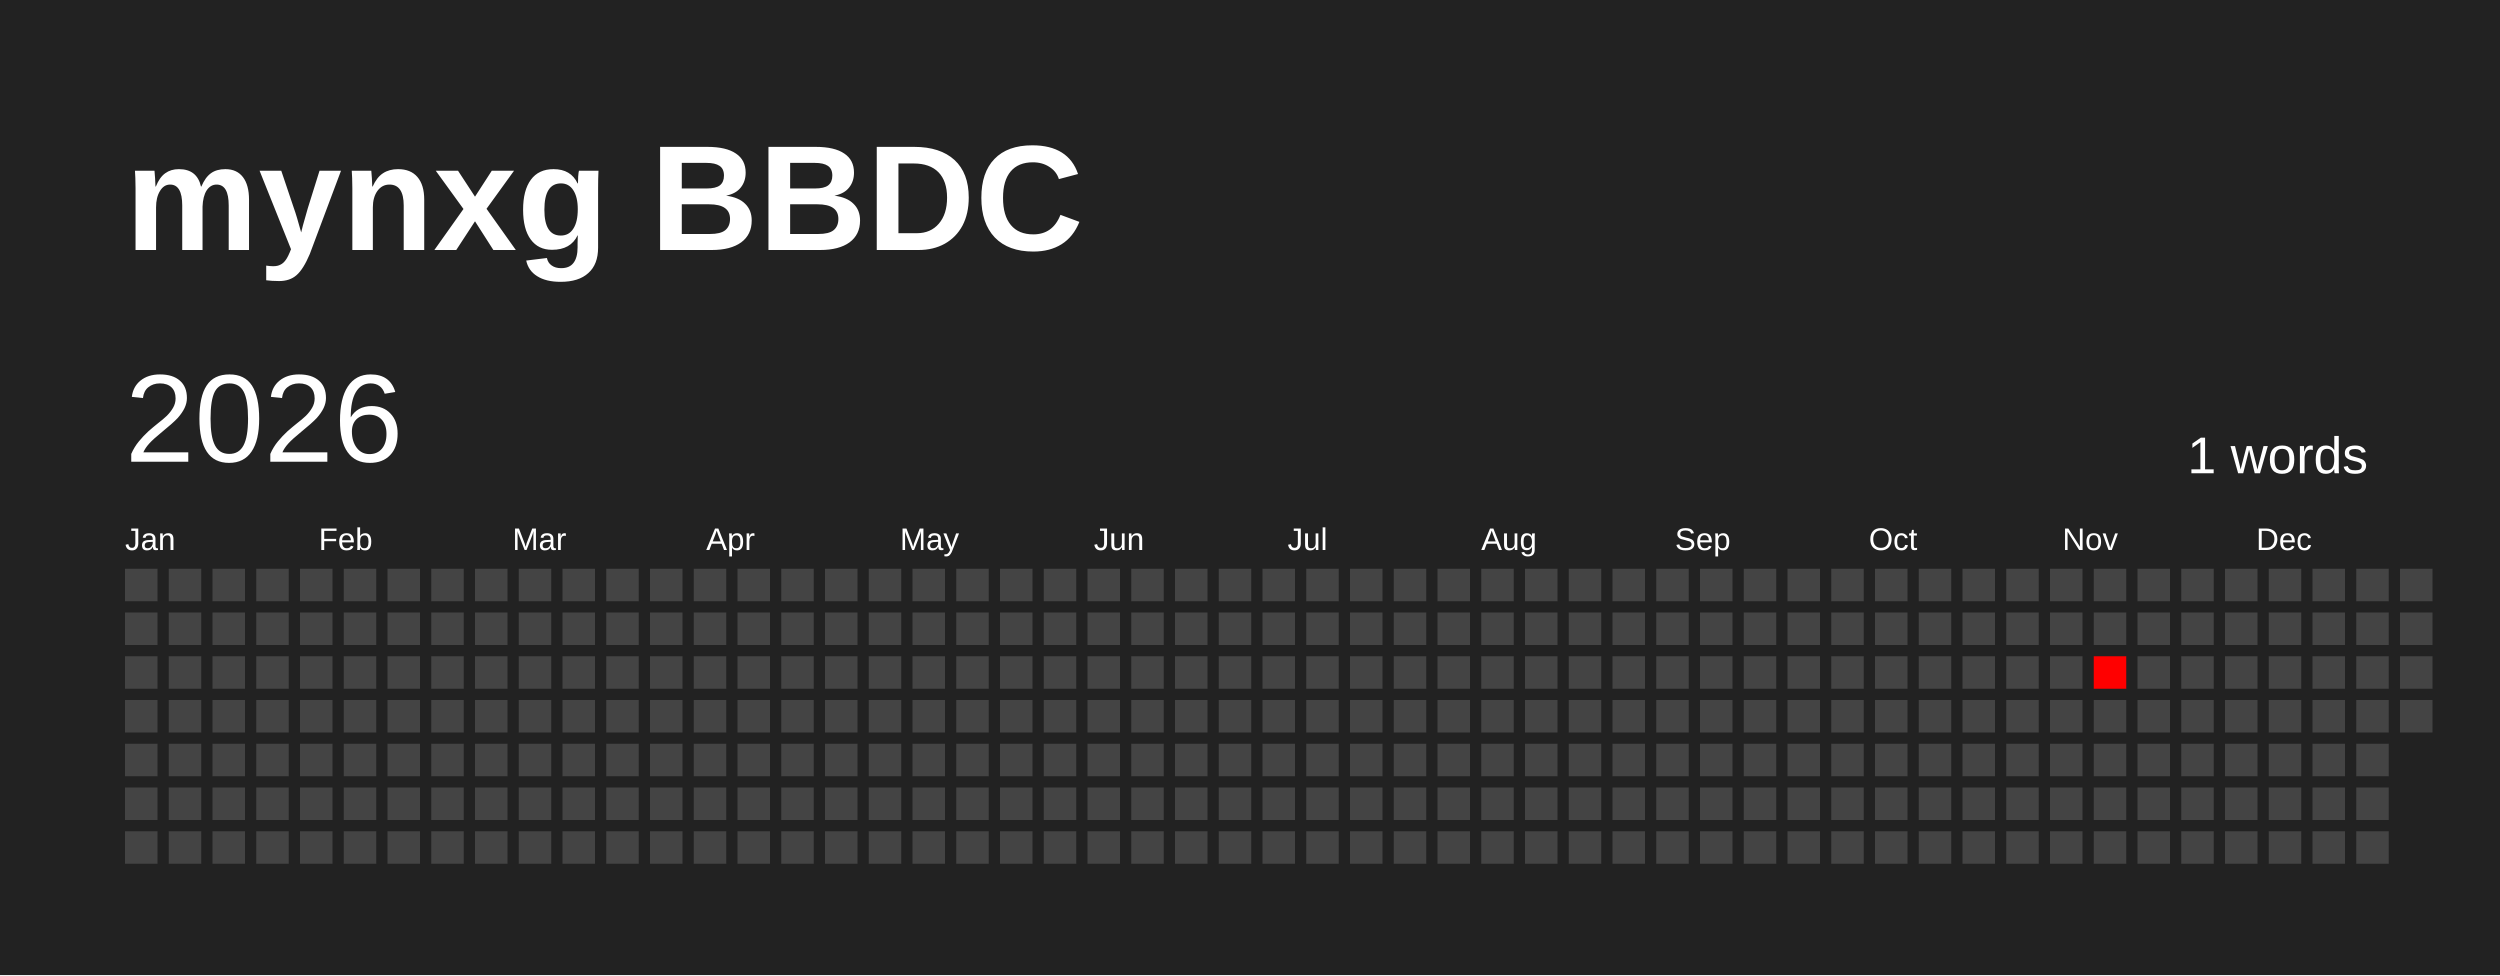
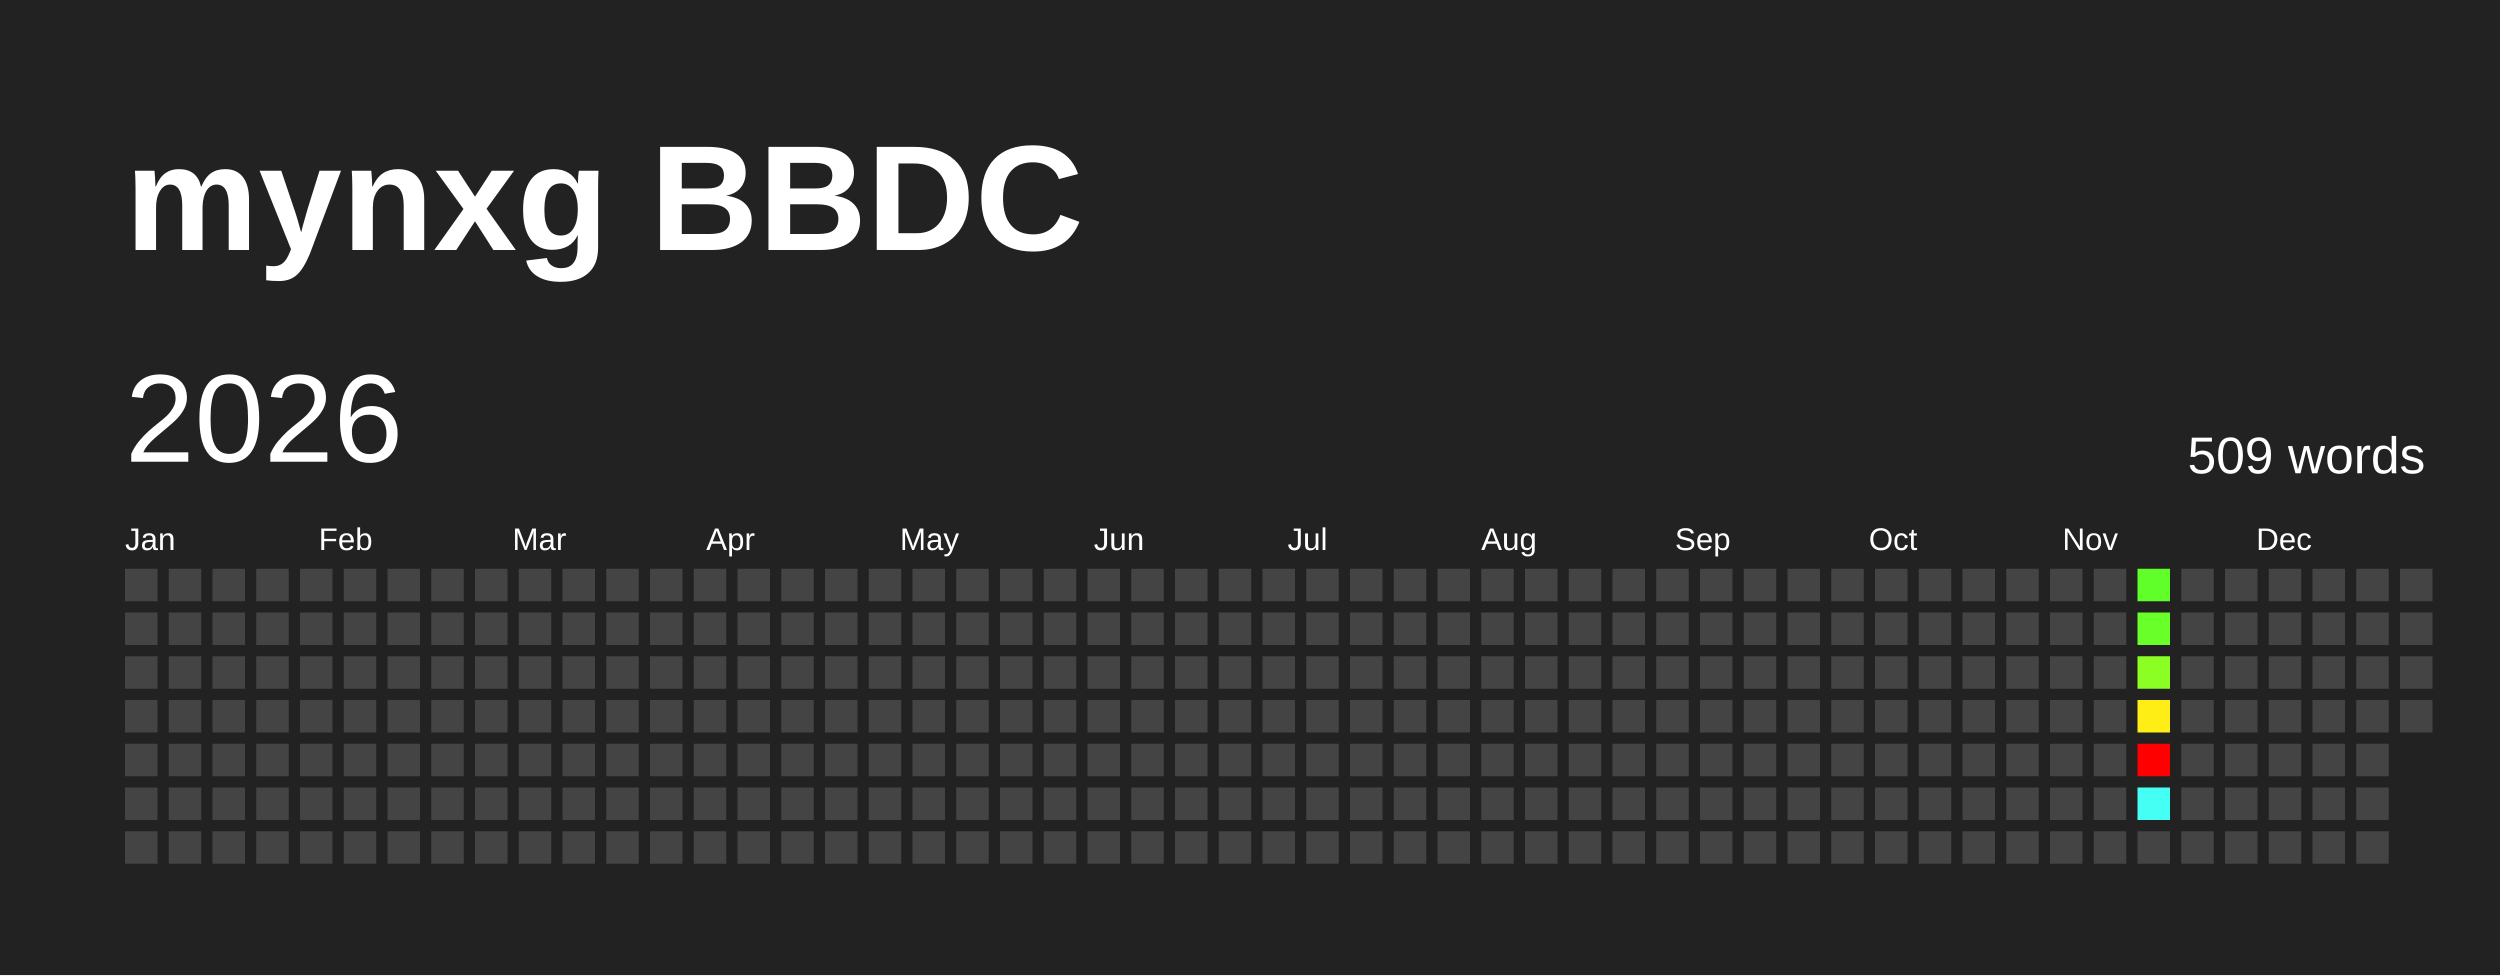
<svg xmlns="http://www.w3.org/2000/svg" baseProfile="full" height="78mm" version="1.1" viewBox="0,0,200,78" width="200mm">
  <defs />
  <rect fill="#222222" height="78" width="200" x="0" y="0" />
  <text fill="#FFFFFF" style="font-size:12px; font-family:Arial; font-weight:bold;" x="10" y="20">mynxg BBDC</text>
  <text dominant-baseline="hanging" fill="#FFFFFF" style="font-size:10.0px; font-family:Arial;" x="10" y="30">2026</text>
-   <text dominant-baseline="hanging" fill="#FFFFFF" style="font-size:4.125px; font-family:Arial;" x="175" y="35">1 words</text>
+   <text dominant-baseline="hanging" fill="#FFFFFF" style="font-size:4.125px; font-family:Arial;" x="175" y="35">509 words</text>
  <text fill="#FFFFFF" style="font-size:2.5px; font-family:Arial" x="10.0" y="44">Jan</text>
  <text fill="#FFFFFF" style="font-size:2.5px; font-family:Arial" x="25.5" y="44">Feb</text>
  <text fill="#FFFFFF" style="font-size:2.5px; font-family:Arial" x="41.0" y="44">Mar</text>
  <text fill="#FFFFFF" style="font-size:2.5px; font-family:Arial" x="56.5" y="44">Apr</text>
  <text fill="#FFFFFF" style="font-size:2.5px; font-family:Arial" x="72.0" y="44">May</text>
  <text fill="#FFFFFF" style="font-size:2.5px; font-family:Arial" x="87.5" y="44">Jun</text>
  <text fill="#FFFFFF" style="font-size:2.5px; font-family:Arial" x="103.0" y="44">Jul</text>
  <text fill="#FFFFFF" style="font-size:2.5px; font-family:Arial" x="118.5" y="44">Aug</text>
  <text fill="#FFFFFF" style="font-size:2.5px; font-family:Arial" x="134.0" y="44">Sep</text>
  <text fill="#FFFFFF" style="font-size:2.5px; font-family:Arial" x="149.5" y="44">Oct</text>
  <text fill="#FFFFFF" style="font-size:2.5px; font-family:Arial" x="165.0" y="44">Nov</text>
  <text fill="#FFFFFF" style="font-size:2.5px; font-family:Arial" x="180.5" y="44">Dec</text>
  <rect fill="#444444" height="2.6" width="2.6" x="10.0" y="45.5" />
  <rect fill="#444444" height="2.6" width="2.6" x="10.0" y="49.0" />
  <rect fill="#444444" height="2.6" width="2.6" x="10.0" y="52.5" />
  <rect fill="#444444" height="2.6" width="2.6" x="10.0" y="56.0" />
  <rect fill="#444444" height="2.6" width="2.6" x="10.0" y="59.5" />
  <rect fill="#444444" height="2.6" width="2.6" x="10.0" y="63.0" />
  <rect fill="#444444" height="2.6" width="2.6" x="10.0" y="66.5" />
  <rect fill="#444444" height="2.6" width="2.6" x="13.5" y="45.5" />
  <rect fill="#444444" height="2.6" width="2.6" x="13.5" y="49.0" />
  <rect fill="#444444" height="2.6" width="2.6" x="13.5" y="52.5" />
  <rect fill="#444444" height="2.6" width="2.6" x="13.5" y="56.0" />
  <rect fill="#444444" height="2.6" width="2.6" x="13.5" y="59.5" />
  <rect fill="#444444" height="2.6" width="2.6" x="13.5" y="63.0" />
  <rect fill="#444444" height="2.6" width="2.6" x="13.5" y="66.5" />
  <rect fill="#444444" height="2.6" width="2.6" x="17.0" y="45.5" />
  <rect fill="#444444" height="2.6" width="2.6" x="17.0" y="49.0" />
  <rect fill="#444444" height="2.6" width="2.6" x="17.0" y="52.5" />
  <rect fill="#444444" height="2.6" width="2.6" x="17.0" y="56.0" />
  <rect fill="#444444" height="2.6" width="2.6" x="17.0" y="59.5" />
  <rect fill="#444444" height="2.6" width="2.6" x="17.0" y="63.0" />
  <rect fill="#444444" height="2.6" width="2.6" x="17.0" y="66.5" />
  <rect fill="#444444" height="2.6" width="2.6" x="20.5" y="45.5" />
  <rect fill="#444444" height="2.6" width="2.6" x="20.5" y="49.0" />
  <rect fill="#444444" height="2.6" width="2.6" x="20.5" y="52.5" />
  <rect fill="#444444" height="2.6" width="2.6" x="20.5" y="56.0" />
  <rect fill="#444444" height="2.6" width="2.6" x="20.5" y="59.5" />
  <rect fill="#444444" height="2.6" width="2.6" x="20.5" y="63.0" />
  <rect fill="#444444" height="2.6" width="2.6" x="20.5" y="66.5" />
  <rect fill="#444444" height="2.6" width="2.6" x="24.0" y="45.5" />
  <rect fill="#444444" height="2.6" width="2.6" x="24.0" y="49.0" />
  <rect fill="#444444" height="2.6" width="2.6" x="24.0" y="52.5" />
  <rect fill="#444444" height="2.6" width="2.6" x="24.0" y="56.0" />
  <rect fill="#444444" height="2.6" width="2.6" x="24.0" y="59.5" />
  <rect fill="#444444" height="2.6" width="2.6" x="24.0" y="63.0" />
  <rect fill="#444444" height="2.6" width="2.6" x="24.0" y="66.5" />
  <rect fill="#444444" height="2.6" width="2.6" x="27.5" y="45.5" />
  <rect fill="#444444" height="2.6" width="2.6" x="27.5" y="49.0" />
  <rect fill="#444444" height="2.6" width="2.6" x="27.5" y="52.5" />
  <rect fill="#444444" height="2.6" width="2.6" x="27.5" y="56.0" />
  <rect fill="#444444" height="2.6" width="2.6" x="27.5" y="59.5" />
  <rect fill="#444444" height="2.6" width="2.6" x="27.5" y="63.0" />
  <rect fill="#444444" height="2.6" width="2.6" x="27.5" y="66.5" />
  <rect fill="#444444" height="2.6" width="2.6" x="31.0" y="45.5" />
  <rect fill="#444444" height="2.6" width="2.6" x="31.0" y="49.0" />
  <rect fill="#444444" height="2.6" width="2.6" x="31.0" y="52.5" />
  <rect fill="#444444" height="2.6" width="2.6" x="31.0" y="56.0" />
  <rect fill="#444444" height="2.6" width="2.6" x="31.0" y="59.5" />
  <rect fill="#444444" height="2.6" width="2.6" x="31.0" y="63.0" />
  <rect fill="#444444" height="2.6" width="2.6" x="31.0" y="66.5" />
  <rect fill="#444444" height="2.6" width="2.6" x="34.5" y="45.5" />
  <rect fill="#444444" height="2.6" width="2.6" x="34.5" y="49.0" />
  <rect fill="#444444" height="2.6" width="2.6" x="34.5" y="52.5" />
  <rect fill="#444444" height="2.6" width="2.6" x="34.5" y="56.0" />
  <rect fill="#444444" height="2.6" width="2.6" x="34.5" y="59.5" />
  <rect fill="#444444" height="2.6" width="2.6" x="34.5" y="63.0" />
  <rect fill="#444444" height="2.6" width="2.6" x="34.5" y="66.5" />
  <rect fill="#444444" height="2.6" width="2.6" x="38.0" y="45.5" />
  <rect fill="#444444" height="2.6" width="2.6" x="38.0" y="49.0" />
  <rect fill="#444444" height="2.6" width="2.6" x="38.0" y="52.5" />
  <rect fill="#444444" height="2.6" width="2.6" x="38.0" y="56.0" />
  <rect fill="#444444" height="2.6" width="2.6" x="38.0" y="59.5" />
  <rect fill="#444444" height="2.6" width="2.6" x="38.0" y="63.0" />
  <rect fill="#444444" height="2.6" width="2.6" x="38.0" y="66.5" />
  <rect fill="#444444" height="2.6" width="2.6" x="41.5" y="45.5" />
  <rect fill="#444444" height="2.6" width="2.6" x="41.5" y="49.0" />
  <rect fill="#444444" height="2.6" width="2.6" x="41.5" y="52.5" />
  <rect fill="#444444" height="2.6" width="2.6" x="41.5" y="56.0" />
  <rect fill="#444444" height="2.6" width="2.6" x="41.5" y="59.5" />
  <rect fill="#444444" height="2.6" width="2.6" x="41.5" y="63.0" />
  <rect fill="#444444" height="2.6" width="2.6" x="41.5" y="66.5" />
  <rect fill="#444444" height="2.6" width="2.6" x="45.0" y="45.5" />
  <rect fill="#444444" height="2.6" width="2.6" x="45.0" y="49.0" />
  <rect fill="#444444" height="2.6" width="2.6" x="45.0" y="52.5" />
  <rect fill="#444444" height="2.6" width="2.6" x="45.0" y="56.0" />
  <rect fill="#444444" height="2.6" width="2.6" x="45.0" y="59.5" />
  <rect fill="#444444" height="2.6" width="2.6" x="45.0" y="63.0" />
  <rect fill="#444444" height="2.6" width="2.6" x="45.0" y="66.5" />
  <rect fill="#444444" height="2.6" width="2.6" x="48.5" y="45.5" />
  <rect fill="#444444" height="2.6" width="2.6" x="48.5" y="49.0" />
  <rect fill="#444444" height="2.6" width="2.6" x="48.5" y="52.5" />
  <rect fill="#444444" height="2.6" width="2.6" x="48.5" y="56.0" />
  <rect fill="#444444" height="2.6" width="2.6" x="48.5" y="59.5" />
  <rect fill="#444444" height="2.6" width="2.6" x="48.5" y="63.0" />
  <rect fill="#444444" height="2.6" width="2.6" x="48.5" y="66.5" />
  <rect fill="#444444" height="2.6" width="2.6" x="52.0" y="45.5" />
  <rect fill="#444444" height="2.6" width="2.6" x="52.0" y="49.0" />
  <rect fill="#444444" height="2.6" width="2.6" x="52.0" y="52.5" />
  <rect fill="#444444" height="2.6" width="2.6" x="52.0" y="56.0" />
  <rect fill="#444444" height="2.6" width="2.6" x="52.0" y="59.5" />
  <rect fill="#444444" height="2.6" width="2.6" x="52.0" y="63.0" />
  <rect fill="#444444" height="2.6" width="2.6" x="52.0" y="66.5" />
  <rect fill="#444444" height="2.6" width="2.6" x="55.5" y="45.5" />
  <rect fill="#444444" height="2.6" width="2.6" x="55.5" y="49.0" />
  <rect fill="#444444" height="2.6" width="2.6" x="55.5" y="52.5" />
  <rect fill="#444444" height="2.6" width="2.6" x="55.5" y="56.0" />
  <rect fill="#444444" height="2.6" width="2.6" x="55.5" y="59.5" />
  <rect fill="#444444" height="2.6" width="2.6" x="55.5" y="63.0" />
  <rect fill="#444444" height="2.6" width="2.6" x="55.5" y="66.5" />
  <rect fill="#444444" height="2.6" width="2.6" x="59.0" y="45.5" />
  <rect fill="#444444" height="2.6" width="2.6" x="59.0" y="49.0" />
  <rect fill="#444444" height="2.6" width="2.6" x="59.0" y="52.5" />
  <rect fill="#444444" height="2.6" width="2.6" x="59.0" y="56.0" />
  <rect fill="#444444" height="2.6" width="2.6" x="59.0" y="59.5" />
  <rect fill="#444444" height="2.6" width="2.6" x="59.0" y="63.0" />
  <rect fill="#444444" height="2.6" width="2.6" x="59.0" y="66.5" />
  <rect fill="#444444" height="2.6" width="2.6" x="62.5" y="45.5" />
  <rect fill="#444444" height="2.6" width="2.6" x="62.5" y="49.0" />
  <rect fill="#444444" height="2.6" width="2.6" x="62.5" y="52.5" />
  <rect fill="#444444" height="2.6" width="2.6" x="62.5" y="56.0" />
  <rect fill="#444444" height="2.6" width="2.6" x="62.5" y="59.5" />
  <rect fill="#444444" height="2.6" width="2.6" x="62.5" y="63.0" />
  <rect fill="#444444" height="2.6" width="2.6" x="62.5" y="66.5" />
  <rect fill="#444444" height="2.6" width="2.6" x="66.0" y="45.5" />
  <rect fill="#444444" height="2.6" width="2.6" x="66.0" y="49.0" />
  <rect fill="#444444" height="2.6" width="2.6" x="66.0" y="52.5" />
  <rect fill="#444444" height="2.6" width="2.6" x="66.0" y="56.0" />
  <rect fill="#444444" height="2.6" width="2.6" x="66.0" y="59.5" />
  <rect fill="#444444" height="2.6" width="2.6" x="66.0" y="63.0" />
  <rect fill="#444444" height="2.6" width="2.6" x="66.0" y="66.5" />
  <rect fill="#444444" height="2.6" width="2.6" x="69.5" y="45.5" />
  <rect fill="#444444" height="2.6" width="2.6" x="69.5" y="49.0" />
  <rect fill="#444444" height="2.6" width="2.6" x="69.5" y="52.5" />
  <rect fill="#444444" height="2.6" width="2.6" x="69.5" y="56.0" />
  <rect fill="#444444" height="2.6" width="2.6" x="69.5" y="59.5" />
  <rect fill="#444444" height="2.6" width="2.6" x="69.5" y="63.0" />
  <rect fill="#444444" height="2.6" width="2.6" x="69.5" y="66.5" />
  <rect fill="#444444" height="2.6" width="2.6" x="73.0" y="45.5" />
  <rect fill="#444444" height="2.6" width="2.6" x="73.0" y="49.0" />
  <rect fill="#444444" height="2.6" width="2.6" x="73.0" y="52.5" />
  <rect fill="#444444" height="2.6" width="2.6" x="73.0" y="56.0" />
  <rect fill="#444444" height="2.6" width="2.6" x="73.0" y="59.5" />
  <rect fill="#444444" height="2.6" width="2.6" x="73.0" y="63.0" />
  <rect fill="#444444" height="2.6" width="2.6" x="73.0" y="66.5" />
  <rect fill="#444444" height="2.6" width="2.6" x="76.5" y="45.5" />
  <rect fill="#444444" height="2.6" width="2.6" x="76.5" y="49.0" />
  <rect fill="#444444" height="2.6" width="2.6" x="76.5" y="52.5" />
  <rect fill="#444444" height="2.6" width="2.6" x="76.5" y="56.0" />
  <rect fill="#444444" height="2.6" width="2.6" x="76.5" y="59.5" />
  <rect fill="#444444" height="2.6" width="2.6" x="76.5" y="63.0" />
  <rect fill="#444444" height="2.6" width="2.6" x="76.5" y="66.5" />
  <rect fill="#444444" height="2.6" width="2.6" x="80.0" y="45.5" />
  <rect fill="#444444" height="2.6" width="2.6" x="80.0" y="49.0" />
  <rect fill="#444444" height="2.6" width="2.6" x="80.0" y="52.5" />
  <rect fill="#444444" height="2.6" width="2.6" x="80.0" y="56.0" />
  <rect fill="#444444" height="2.6" width="2.6" x="80.0" y="59.5" />
  <rect fill="#444444" height="2.6" width="2.6" x="80.0" y="63.0" />
  <rect fill="#444444" height="2.6" width="2.6" x="80.0" y="66.5" />
  <rect fill="#444444" height="2.6" width="2.6" x="83.5" y="45.5" />
  <rect fill="#444444" height="2.6" width="2.6" x="83.5" y="49.0" />
  <rect fill="#444444" height="2.6" width="2.6" x="83.5" y="52.5" />
  <rect fill="#444444" height="2.6" width="2.6" x="83.5" y="56.0" />
  <rect fill="#444444" height="2.6" width="2.6" x="83.5" y="59.5" />
  <rect fill="#444444" height="2.6" width="2.6" x="83.5" y="63.0" />
  <rect fill="#444444" height="2.6" width="2.6" x="83.5" y="66.5" />
  <rect fill="#444444" height="2.6" width="2.6" x="87.0" y="45.5" />
  <rect fill="#444444" height="2.6" width="2.6" x="87.0" y="49.0" />
  <rect fill="#444444" height="2.6" width="2.6" x="87.0" y="52.5" />
  <rect fill="#444444" height="2.6" width="2.6" x="87.0" y="56.0" />
  <rect fill="#444444" height="2.6" width="2.6" x="87.0" y="59.5" />
  <rect fill="#444444" height="2.6" width="2.6" x="87.0" y="63.0" />
  <rect fill="#444444" height="2.6" width="2.6" x="87.0" y="66.5" />
  <rect fill="#444444" height="2.6" width="2.6" x="90.5" y="45.5" />
  <rect fill="#444444" height="2.6" width="2.6" x="90.5" y="49.0" />
  <rect fill="#444444" height="2.6" width="2.6" x="90.5" y="52.5" />
  <rect fill="#444444" height="2.6" width="2.6" x="90.5" y="56.0" />
  <rect fill="#444444" height="2.6" width="2.6" x="90.5" y="59.5" />
  <rect fill="#444444" height="2.6" width="2.6" x="90.5" y="63.0" />
  <rect fill="#444444" height="2.6" width="2.6" x="90.5" y="66.5" />
  <rect fill="#444444" height="2.6" width="2.6" x="94.0" y="45.5" />
  <rect fill="#444444" height="2.6" width="2.6" x="94.0" y="49.0" />
  <rect fill="#444444" height="2.6" width="2.6" x="94.0" y="52.5" />
  <rect fill="#444444" height="2.6" width="2.6" x="94.0" y="56.0" />
  <rect fill="#444444" height="2.6" width="2.6" x="94.0" y="59.5" />
  <rect fill="#444444" height="2.6" width="2.6" x="94.0" y="63.0" />
  <rect fill="#444444" height="2.6" width="2.6" x="94.0" y="66.5" />
  <rect fill="#444444" height="2.6" width="2.6" x="97.5" y="45.5" />
  <rect fill="#444444" height="2.6" width="2.6" x="97.5" y="49.0" />
  <rect fill="#444444" height="2.6" width="2.6" x="97.5" y="52.5" />
  <rect fill="#444444" height="2.6" width="2.6" x="97.5" y="56.0" />
  <rect fill="#444444" height="2.6" width="2.6" x="97.5" y="59.5" />
  <rect fill="#444444" height="2.6" width="2.6" x="97.5" y="63.0" />
  <rect fill="#444444" height="2.6" width="2.6" x="97.5" y="66.5" />
  <rect fill="#444444" height="2.6" width="2.6" x="101.0" y="45.5" />
  <rect fill="#444444" height="2.6" width="2.6" x="101.0" y="49.0" />
  <rect fill="#444444" height="2.6" width="2.6" x="101.0" y="52.5" />
  <rect fill="#444444" height="2.6" width="2.6" x="101.0" y="56.0" />
  <rect fill="#444444" height="2.6" width="2.6" x="101.0" y="59.5" />
  <rect fill="#444444" height="2.6" width="2.6" x="101.0" y="63.0" />
  <rect fill="#444444" height="2.6" width="2.6" x="101.0" y="66.5" />
  <rect fill="#444444" height="2.6" width="2.6" x="104.5" y="45.5" />
  <rect fill="#444444" height="2.6" width="2.6" x="104.5" y="49.0" />
  <rect fill="#444444" height="2.6" width="2.6" x="104.5" y="52.5" />
  <rect fill="#444444" height="2.6" width="2.6" x="104.5" y="56.0" />
  <rect fill="#444444" height="2.6" width="2.6" x="104.5" y="59.5" />
  <rect fill="#444444" height="2.6" width="2.6" x="104.5" y="63.0" />
  <rect fill="#444444" height="2.6" width="2.6" x="104.5" y="66.5" />
  <rect fill="#444444" height="2.6" width="2.6" x="108.0" y="45.5" />
  <rect fill="#444444" height="2.6" width="2.6" x="108.0" y="49.0" />
  <rect fill="#444444" height="2.6" width="2.6" x="108.0" y="52.5" />
  <rect fill="#444444" height="2.6" width="2.6" x="108.0" y="56.0" />
  <rect fill="#444444" height="2.6" width="2.6" x="108.0" y="59.5" />
  <rect fill="#444444" height="2.6" width="2.6" x="108.0" y="63.0" />
  <rect fill="#444444" height="2.6" width="2.6" x="108.0" y="66.5" />
  <rect fill="#444444" height="2.6" width="2.6" x="111.5" y="45.5" />
  <rect fill="#444444" height="2.6" width="2.6" x="111.5" y="49.0" />
  <rect fill="#444444" height="2.6" width="2.6" x="111.5" y="52.5" />
  <rect fill="#444444" height="2.6" width="2.6" x="111.5" y="56.0" />
  <rect fill="#444444" height="2.6" width="2.6" x="111.5" y="59.5" />
  <rect fill="#444444" height="2.6" width="2.6" x="111.5" y="63.0" />
  <rect fill="#444444" height="2.6" width="2.6" x="111.5" y="66.5" />
  <rect fill="#444444" height="2.6" width="2.6" x="115.0" y="45.5" />
  <rect fill="#444444" height="2.6" width="2.6" x="115.0" y="49.0" />
  <rect fill="#444444" height="2.6" width="2.6" x="115.0" y="52.5" />
  <rect fill="#444444" height="2.6" width="2.6" x="115.0" y="56.0" />
  <rect fill="#444444" height="2.6" width="2.6" x="115.0" y="59.5" />
  <rect fill="#444444" height="2.6" width="2.6" x="115.0" y="63.0" />
  <rect fill="#444444" height="2.6" width="2.6" x="115.0" y="66.5" />
  <rect fill="#444444" height="2.6" width="2.6" x="118.5" y="45.5" />
  <rect fill="#444444" height="2.6" width="2.6" x="118.5" y="49.0" />
  <rect fill="#444444" height="2.6" width="2.6" x="118.5" y="52.5" />
  <rect fill="#444444" height="2.6" width="2.6" x="118.5" y="56.0" />
  <rect fill="#444444" height="2.6" width="2.6" x="118.5" y="59.5" />
  <rect fill="#444444" height="2.6" width="2.6" x="118.5" y="63.0" />
  <rect fill="#444444" height="2.6" width="2.6" x="118.5" y="66.5" />
  <rect fill="#444444" height="2.6" width="2.6" x="122.0" y="45.5" />
  <rect fill="#444444" height="2.6" width="2.6" x="122.0" y="49.0" />
  <rect fill="#444444" height="2.6" width="2.6" x="122.0" y="52.5" />
  <rect fill="#444444" height="2.6" width="2.6" x="122.0" y="56.0" />
  <rect fill="#444444" height="2.6" width="2.6" x="122.0" y="59.5" />
  <rect fill="#444444" height="2.6" width="2.6" x="122.0" y="63.0" />
  <rect fill="#444444" height="2.6" width="2.6" x="122.0" y="66.5" />
  <rect fill="#444444" height="2.6" width="2.6" x="125.5" y="45.5" />
  <rect fill="#444444" height="2.6" width="2.6" x="125.5" y="49.0" />
  <rect fill="#444444" height="2.6" width="2.6" x="125.5" y="52.5" />
  <rect fill="#444444" height="2.6" width="2.6" x="125.5" y="56.0" />
  <rect fill="#444444" height="2.6" width="2.6" x="125.5" y="59.5" />
  <rect fill="#444444" height="2.6" width="2.6" x="125.5" y="63.0" />
  <rect fill="#444444" height="2.6" width="2.6" x="125.5" y="66.5" />
  <rect fill="#444444" height="2.6" width="2.6" x="129.0" y="45.5" />
  <rect fill="#444444" height="2.6" width="2.6" x="129.0" y="49.0" />
  <rect fill="#444444" height="2.6" width="2.6" x="129.0" y="52.5" />
  <rect fill="#444444" height="2.6" width="2.6" x="129.0" y="56.0" />
  <rect fill="#444444" height="2.6" width="2.6" x="129.0" y="59.5" />
  <rect fill="#444444" height="2.6" width="2.6" x="129.0" y="63.0" />
  <rect fill="#444444" height="2.6" width="2.6" x="129.0" y="66.5" />
  <rect fill="#444444" height="2.6" width="2.6" x="132.5" y="45.5" />
  <rect fill="#444444" height="2.6" width="2.6" x="132.5" y="49.0" />
  <rect fill="#444444" height="2.6" width="2.6" x="132.5" y="52.5" />
  <rect fill="#444444" height="2.6" width="2.6" x="132.5" y="56.0" />
  <rect fill="#444444" height="2.6" width="2.6" x="132.5" y="59.5" />
  <rect fill="#444444" height="2.6" width="2.6" x="132.5" y="63.0" />
  <rect fill="#444444" height="2.6" width="2.6" x="132.5" y="66.5" />
  <rect fill="#444444" height="2.6" width="2.6" x="136.0" y="45.5" />
  <rect fill="#444444" height="2.6" width="2.6" x="136.0" y="49.0" />
  <rect fill="#444444" height="2.6" width="2.6" x="136.0" y="52.5" />
  <rect fill="#444444" height="2.6" width="2.6" x="136.0" y="56.0" />
  <rect fill="#444444" height="2.6" width="2.6" x="136.0" y="59.5" />
  <rect fill="#444444" height="2.6" width="2.6" x="136.0" y="63.0" />
  <rect fill="#444444" height="2.6" width="2.6" x="136.0" y="66.5" />
  <rect fill="#444444" height="2.6" width="2.6" x="139.5" y="45.5" />
  <rect fill="#444444" height="2.6" width="2.6" x="139.5" y="49.0" />
  <rect fill="#444444" height="2.6" width="2.6" x="139.5" y="52.5" />
  <rect fill="#444444" height="2.6" width="2.6" x="139.5" y="56.0" />
  <rect fill="#444444" height="2.6" width="2.6" x="139.5" y="59.5" />
  <rect fill="#444444" height="2.6" width="2.6" x="139.5" y="63.0" />
  <rect fill="#444444" height="2.6" width="2.6" x="139.5" y="66.5" />
  <rect fill="#444444" height="2.6" width="2.6" x="143.0" y="45.5" />
  <rect fill="#444444" height="2.6" width="2.6" x="143.0" y="49.0" />
  <rect fill="#444444" height="2.6" width="2.6" x="143.0" y="52.5" />
  <rect fill="#444444" height="2.6" width="2.6" x="143.0" y="56.0" />
  <rect fill="#444444" height="2.6" width="2.6" x="143.0" y="59.5" />
  <rect fill="#444444" height="2.6" width="2.6" x="143.0" y="63.0" />
  <rect fill="#444444" height="2.6" width="2.6" x="143.0" y="66.5" />
  <rect fill="#444444" height="2.6" width="2.6" x="146.5" y="45.5" />
  <rect fill="#444444" height="2.6" width="2.6" x="146.5" y="49.0" />
  <rect fill="#444444" height="2.6" width="2.6" x="146.5" y="52.5" />
  <rect fill="#444444" height="2.6" width="2.6" x="146.5" y="56.0" />
  <rect fill="#444444" height="2.6" width="2.6" x="146.5" y="59.5" />
  <rect fill="#444444" height="2.6" width="2.6" x="146.5" y="63.0" />
  <rect fill="#444444" height="2.6" width="2.6" x="146.5" y="66.5" />
  <rect fill="#444444" height="2.6" width="2.6" x="150.0" y="45.5" />
  <rect fill="#444444" height="2.6" width="2.6" x="150.0" y="49.0" />
  <rect fill="#444444" height="2.6" width="2.6" x="150.0" y="52.5" />
  <rect fill="#444444" height="2.6" width="2.6" x="150.0" y="56.0" />
  <rect fill="#444444" height="2.6" width="2.6" x="150.0" y="59.5" />
  <rect fill="#444444" height="2.6" width="2.6" x="150.0" y="63.0" />
  <rect fill="#444444" height="2.6" width="2.6" x="150.0" y="66.5" />
  <rect fill="#444444" height="2.6" width="2.6" x="153.5" y="45.5" />
  <rect fill="#444444" height="2.6" width="2.6" x="153.5" y="49.0" />
  <rect fill="#444444" height="2.6" width="2.6" x="153.5" y="52.5" />
  <rect fill="#444444" height="2.6" width="2.6" x="153.5" y="56.0" />
  <rect fill="#444444" height="2.6" width="2.6" x="153.5" y="59.5" />
  <rect fill="#444444" height="2.6" width="2.6" x="153.5" y="63.0" />
  <rect fill="#444444" height="2.6" width="2.6" x="153.5" y="66.5" />
  <rect fill="#444444" height="2.6" width="2.6" x="157.0" y="45.5" />
  <rect fill="#444444" height="2.6" width="2.6" x="157.0" y="49.0" />
  <rect fill="#444444" height="2.6" width="2.6" x="157.0" y="52.5" />
  <rect fill="#444444" height="2.6" width="2.6" x="157.0" y="56.0" />
  <rect fill="#444444" height="2.6" width="2.6" x="157.0" y="59.5" />
  <rect fill="#444444" height="2.6" width="2.6" x="157.0" y="63.0" />
  <rect fill="#444444" height="2.6" width="2.6" x="157.0" y="66.5" />
  <rect fill="#444444" height="2.6" width="2.6" x="160.5" y="45.5" />
  <rect fill="#444444" height="2.6" width="2.6" x="160.5" y="49.0" />
  <rect fill="#444444" height="2.6" width="2.6" x="160.5" y="52.5" />
  <rect fill="#444444" height="2.6" width="2.6" x="160.5" y="56.0" />
  <rect fill="#444444" height="2.6" width="2.6" x="160.5" y="59.5" />
  <rect fill="#444444" height="2.6" width="2.6" x="160.5" y="63.0" />
  <rect fill="#444444" height="2.6" width="2.6" x="160.5" y="66.5" />
  <rect fill="#444444" height="2.6" width="2.6" x="164.0" y="45.5" />
  <rect fill="#444444" height="2.6" width="2.6" x="164.0" y="49.0" />
  <rect fill="#444444" height="2.6" width="2.6" x="164.0" y="52.5" />
  <rect fill="#444444" height="2.6" width="2.6" x="164.0" y="56.0" />
  <rect fill="#444444" height="2.6" width="2.6" x="164.0" y="59.5" />
  <rect fill="#444444" height="2.6" width="2.6" x="164.0" y="63.0" />
  <rect fill="#444444" height="2.6" width="2.6" x="164.0" y="66.5" />
  <rect fill="#444444" height="2.6" width="2.6" x="167.5" y="45.5" />
  <rect fill="#444444" height="2.6" width="2.6" x="167.5" y="49.0" />
-   <rect fill="#ff0000" height="2.6" width="2.6" x="167.5" y="52.5" />
+   <rect fill="#444444" height="2.6" width="2.6" x="167.5" y="52.5" />
  <rect fill="#444444" height="2.6" width="2.6" x="167.5" y="56.0" />
  <rect fill="#444444" height="2.6" width="2.6" x="167.5" y="59.5" />
  <rect fill="#444444" height="2.6" width="2.6" x="167.5" y="63.0" />
  <rect fill="#444444" height="2.6" width="2.6" x="167.5" y="66.5" />
-   <rect fill="#444444" height="2.6" width="2.6" x="171.0" y="45.5" />
-   <rect fill="#444444" height="2.6" width="2.6" x="171.0" y="49.0" />
-   <rect fill="#444444" height="2.6" width="2.6" x="171.0" y="52.5" />
-   <rect fill="#444444" height="2.6" width="2.6" x="171.0" y="56.0" />
-   <rect fill="#444444" height="2.6" width="2.6" x="171.0" y="59.5" />
-   <rect fill="#444444" height="2.6" width="2.6" x="171.0" y="63.0" />
+   <rect fill="#60ff29" height="2.6" width="2.6" x="171.0" y="45.5" />
+   <rect fill="#69ff28" height="2.6" width="2.6" x="171.0" y="49.0" />
+   <rect fill="#8bff24" height="2.6" width="2.6" x="171.0" y="52.5" />
+   <rect fill="#ffed16" height="2.6" width="2.6" x="171.0" y="56.0" />
+   <rect fill="red" height="2.6" width="2.6" x="171.0" y="59.5" />
+   <rect fill="#46fff4" height="2.6" width="2.6" x="171.0" y="63.0" />
  <rect fill="#444444" height="2.6" width="2.6" x="171.0" y="66.5" />
  <rect fill="#444444" height="2.6" width="2.6" x="174.5" y="45.5" />
  <rect fill="#444444" height="2.6" width="2.6" x="174.5" y="49.0" />
  <rect fill="#444444" height="2.6" width="2.6" x="174.5" y="52.5" />
  <rect fill="#444444" height="2.6" width="2.6" x="174.5" y="56.0" />
  <rect fill="#444444" height="2.6" width="2.6" x="174.5" y="59.5" />
  <rect fill="#444444" height="2.6" width="2.6" x="174.5" y="63.0" />
  <rect fill="#444444" height="2.6" width="2.6" x="174.5" y="66.5" />
  <rect fill="#444444" height="2.6" width="2.6" x="178.0" y="45.5" />
  <rect fill="#444444" height="2.6" width="2.6" x="178.0" y="49.0" />
  <rect fill="#444444" height="2.6" width="2.6" x="178.0" y="52.5" />
  <rect fill="#444444" height="2.6" width="2.6" x="178.0" y="56.0" />
  <rect fill="#444444" height="2.6" width="2.6" x="178.0" y="59.5" />
  <rect fill="#444444" height="2.6" width="2.6" x="178.0" y="63.0" />
  <rect fill="#444444" height="2.6" width="2.6" x="178.0" y="66.5" />
  <rect fill="#444444" height="2.6" width="2.6" x="181.5" y="45.5" />
  <rect fill="#444444" height="2.6" width="2.6" x="181.5" y="49.0" />
  <rect fill="#444444" height="2.6" width="2.6" x="181.5" y="52.5" />
  <rect fill="#444444" height="2.6" width="2.6" x="181.5" y="56.0" />
  <rect fill="#444444" height="2.6" width="2.6" x="181.5" y="59.5" />
  <rect fill="#444444" height="2.6" width="2.6" x="181.5" y="63.0" />
  <rect fill="#444444" height="2.6" width="2.6" x="181.5" y="66.5" />
  <rect fill="#444444" height="2.6" width="2.6" x="185.0" y="45.5" />
  <rect fill="#444444" height="2.6" width="2.6" x="185.0" y="49.0" />
  <rect fill="#444444" height="2.6" width="2.6" x="185.0" y="52.5" />
  <rect fill="#444444" height="2.6" width="2.6" x="185.0" y="56.0" />
  <rect fill="#444444" height="2.6" width="2.6" x="185.0" y="59.5" />
  <rect fill="#444444" height="2.6" width="2.6" x="185.0" y="63.0" />
  <rect fill="#444444" height="2.6" width="2.6" x="185.0" y="66.5" />
  <rect fill="#444444" height="2.6" width="2.6" x="188.5" y="45.5" />
  <rect fill="#444444" height="2.6" width="2.6" x="188.5" y="49.0" />
  <rect fill="#444444" height="2.6" width="2.6" x="188.5" y="52.5" />
  <rect fill="#444444" height="2.6" width="2.6" x="188.5" y="56.0" />
  <rect fill="#444444" height="2.6" width="2.6" x="188.5" y="59.5" />
  <rect fill="#444444" height="2.6" width="2.6" x="188.5" y="63.0" />
  <rect fill="#444444" height="2.6" width="2.6" x="188.5" y="66.5" />
  <rect fill="#444444" height="2.6" width="2.6" x="192.0" y="45.5" />
  <rect fill="#444444" height="2.6" width="2.6" x="192.0" y="49.0" />
  <rect fill="#444444" height="2.6" width="2.6" x="192.0" y="52.5" />
  <rect fill="#444444" height="2.6" width="2.6" x="192.0" y="56.0" />
</svg>
